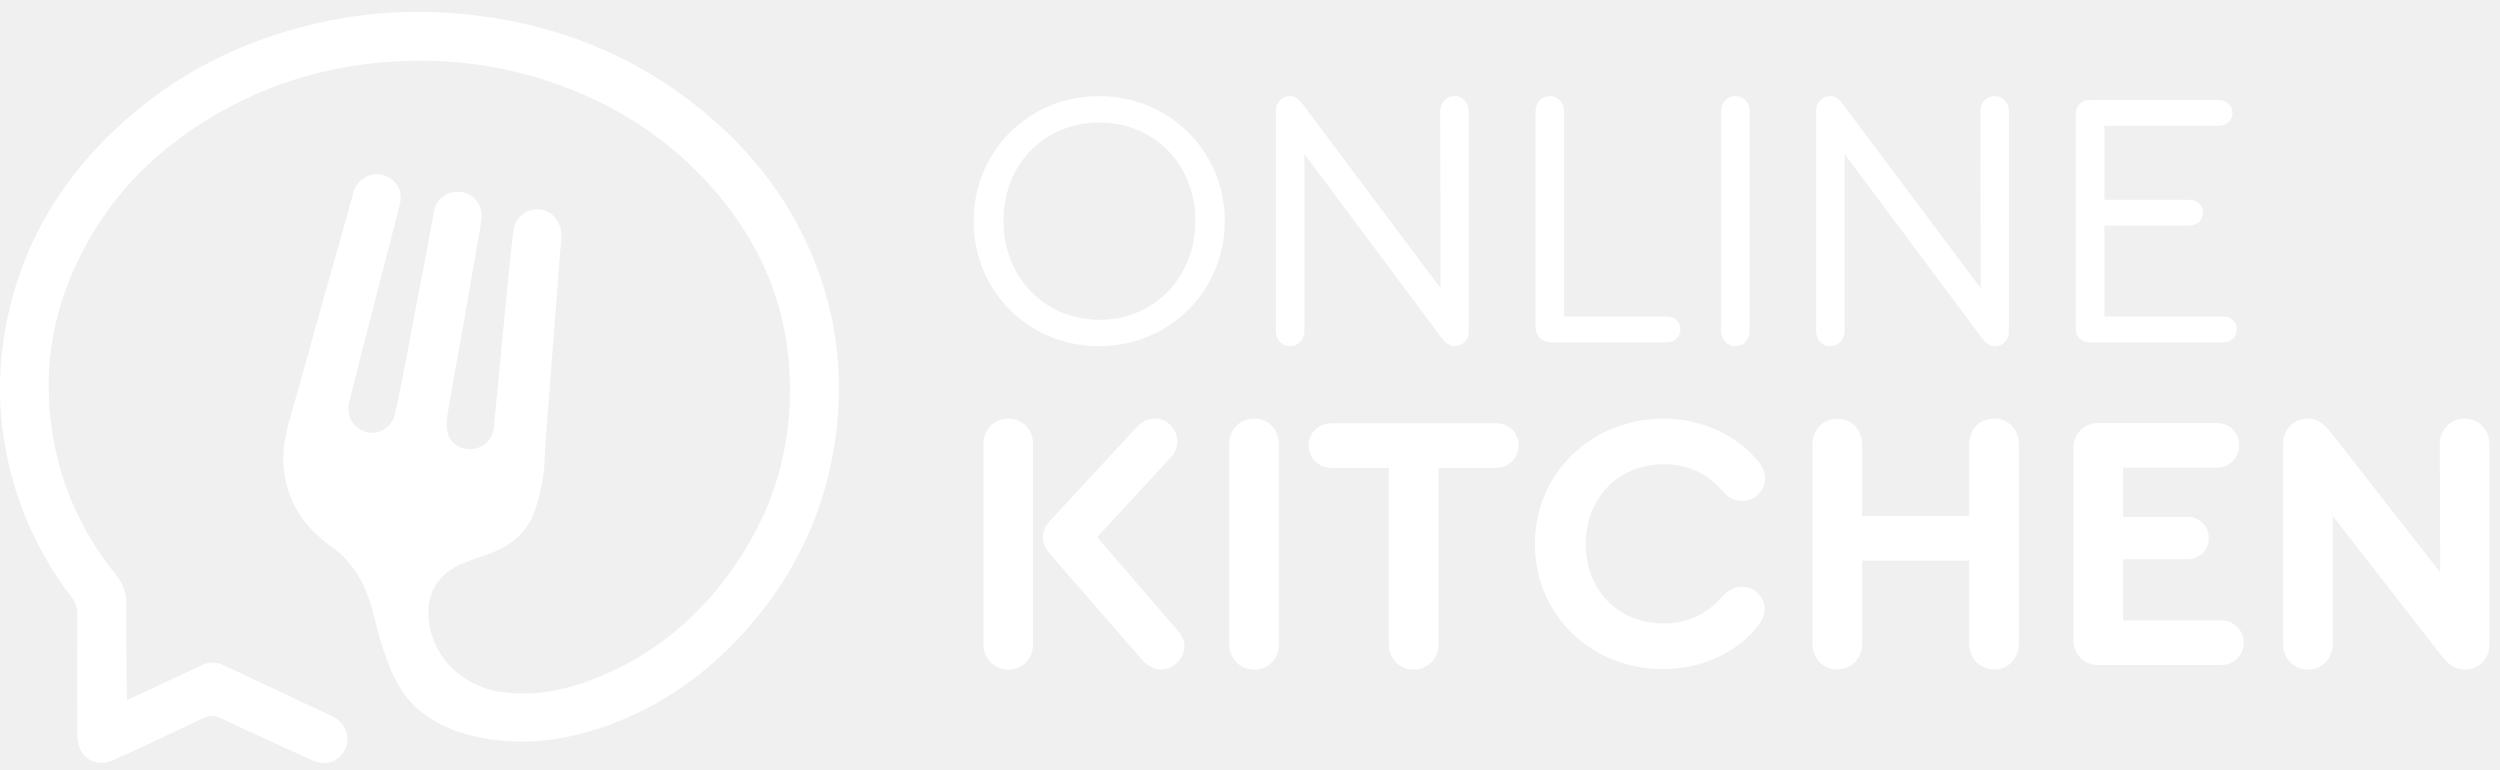
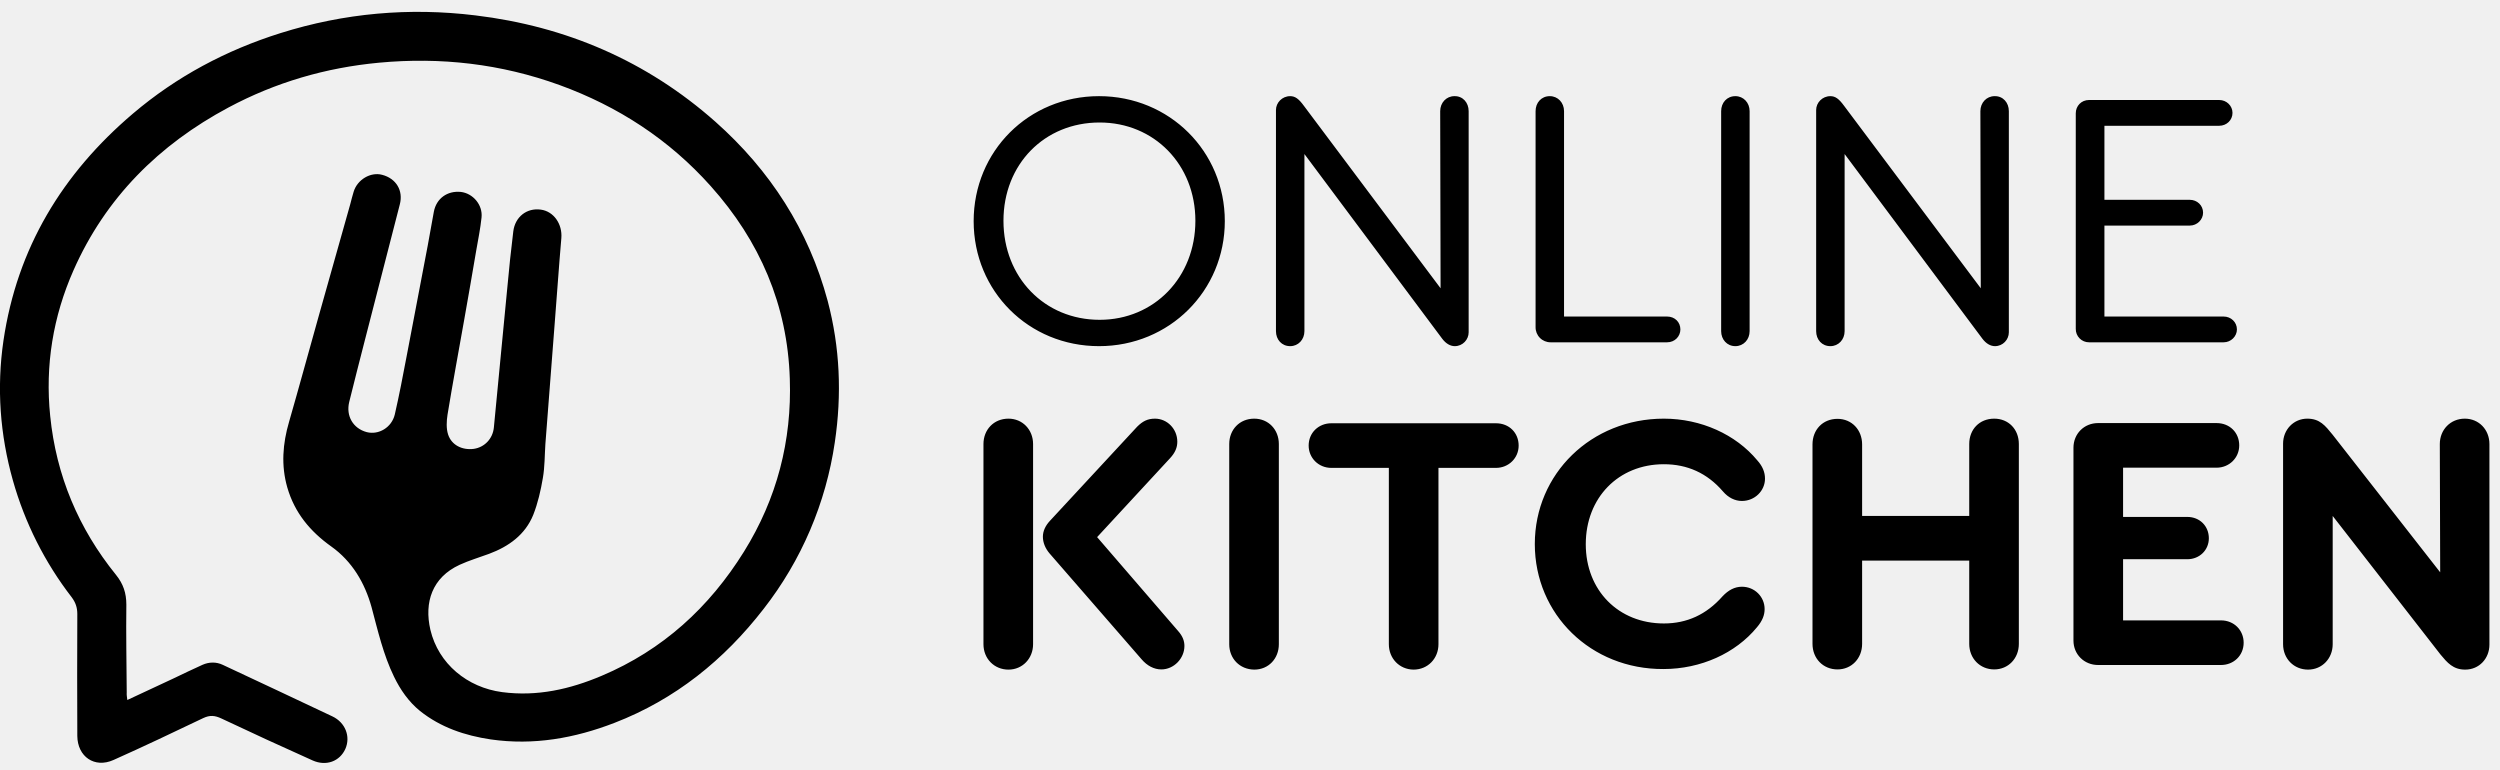
- <svg xmlns="http://www.w3.org/2000/svg" xmlns:xlink="http://www.w3.org/1999/xlink" viewBox="0 0 130 40">
-   <defs>
-     <path id="a" d="M0 .62h43.62v39.06H0z" />
-   </defs>
-   <clipPath id="b">
-     <use xlink:href="#a" overflow="visible" />
-   </clipPath>
-   <g clip-path="url(#b)">
-     <defs>
-       <path id="c" d="M-223-37h1781v6960H-223z" />
-     </defs>
-     <clipPath id="d">
-       <use xlink:href="#c" overflow="visible" />
-     </clipPath>
-     <g clip-path="url(#d)">
-       <defs>
-         <path id="e" d="M-1 0h45v40H-1z" />
-       </defs>
-       <clipPath id="f">
-         <use xlink:href="#e" overflow="visible" />
-       </clipPath>
-       <g clip-path="url(#f)">
-         <defs>
-           <path id="g" d="M6.62 36.4c.85-.4 1.62-.76 2.4-1.12.5-.24 1-.48 1.51-.71.34-.15.71-.16 1.05 0 1.9.89 3.8 1.78 5.7 2.68.68.32.96 1.05.68 1.69-.29.65-1 .92-1.71.6-1.59-.71-3.17-1.44-4.74-2.18-.34-.16-.6-.18-.94-.02-1.55.74-3.1 1.48-4.67 2.18-.98.44-1.87-.17-1.88-1.25-.01-2.11-.01-4.23 0-6.34 0-.34-.09-.6-.29-.87a17.872 17.872 0 01-3.06-6.08C0 22.6-.18 20.17.18 17.71c.71-4.81 3.06-8.68 6.73-11.8 2.27-1.93 4.85-3.3 7.68-4.19C17.9.68 21.28.38 24.72.8c4.72.57 8.91 2.37 12.48 5.53 2.85 2.53 4.85 5.63 5.84 9.32.64 2.42.74 4.87.37 7.35a18.39 18.39 0 01-3.7 8.66c-2.06 2.66-4.6 4.71-7.76 5.93-2.07.8-4.21 1.18-6.43.86-1.34-.2-2.6-.62-3.68-1.48-.59-.48-1.02-1.1-1.35-1.78-.56-1.15-.84-2.39-1.17-3.62-.35-1.26-1.01-2.38-2.09-3.15-1.11-.79-1.91-1.76-2.29-3.07-.33-1.15-.24-2.28.09-3.41.53-1.84 1.03-3.68 1.55-5.53.54-1.93 1.09-3.85 1.63-5.78.06-.22.11-.44.18-.66.19-.63.88-1.04 1.48-.88.73.19 1.11.82.92 1.54l-1.83 7.11c-.27 1.05-.54 2.11-.8 3.16-.18.73.2 1.38.91 1.57.62.16 1.3-.24 1.46-.92.23-1 .42-2 .61-3 .37-1.92.73-3.85 1.1-5.77.11-.59.21-1.18.32-1.77.13-.69.7-1.1 1.4-1.03.63.07 1.15.67 1.08 1.33-.06.58-.18 1.16-.28 1.74-.2 1.19-.41 2.38-.62 3.57-.29 1.65-.6 3.3-.87 4.95-.05.33-.07.71.03 1.02.18.56.74.83 1.34.75.55-.08.98-.52 1.04-1.1.24-2.43.46-4.85.7-7.28.09-.98.19-1.95.31-2.92.09-.76.7-1.24 1.43-1.14.68.09 1.13.76 1.07 1.48-.13 1.5-.23 2.99-.35 4.49l-.48 6.22c-.04.59-.03 1.18-.13 1.76-.11.65-.26 1.31-.5 1.92-.42 1.04-1.28 1.65-2.3 2.03-.51.19-1.03.34-1.53.57-1.43.66-1.85 1.95-1.52 3.38.42 1.77 1.92 3 3.73 3.24 1.82.24 3.53-.15 5.18-.85 3.17-1.34 5.59-3.55 7.4-6.46 1.71-2.75 2.49-5.76 2.38-8.98-.12-3.84-1.56-7.17-4.11-10.02-2.17-2.43-4.82-4.15-7.87-5.26-3.04-1.1-6.16-1.46-9.38-1.16-2.77.26-5.38 1.02-7.83 2.33-3.61 1.93-6.39 4.69-8.06 8.47-1.06 2.4-1.48 4.94-1.21 7.57.31 3.09 1.47 5.85 3.42 8.26.38.47.54.95.54 1.55-.02 1.52.01 3.05.02 4.57-.01.11.01.22.03.39" />
-         </defs>
-         <clipPath id="h">
-           <use xlink:href="#g" overflow="visible" />
-         </clipPath>
-         <g clip-path="url(#h)">
-           <defs>
-             <path id="i" d="M0 0h44v40H0z" />
-           </defs>
-           <clipPath id="j">
-             <use xlink:href="#i" overflow="visible" />
-           </clipPath>
-           <path clip-path="url(#j)" fill="#FFF" d="M-5-4.38h53.62v49.06H-5z" />
-         </g>
-       </g>
-     </g>
-   </g>
-   <defs>
-     <path id="k" d="M63.69 11.5c0 3.62-2.88 6.5-6.54 6.5s-6.52-2.86-6.52-6.5S53.49 5 57.15 5s6.54 2.87 6.54 6.5m-11.51-.02c0 2.95 2.14 5.15 5 5.15 2.84 0 4.98-2.21 4.98-5.15 0-2.92-2.14-5.11-4.98-5.11-2.87 0-5 2.17-5 5.11" />
-   </defs>
-   <clipPath id="l">
-     <use xlink:href="#k" overflow="visible" />
-   </clipPath>
-   <g clip-path="url(#l)">
-     <defs>
-       <path id="m" d="M-223-37h1781v6960H-223z" />
-     </defs>
-     <clipPath id="n">
-       <use xlink:href="#m" overflow="visible" />
-     </clipPath>
-     <path clip-path="url(#n)" fill="#FFF" d="M45.63-.01h23.06v23H45.63z" />
-   </g>
-   <defs>
-     <path id="o" d="M76.37 5.78v11.5c0 .38-.31.72-.72.72-.23 0-.46-.13-.65-.38l-7.17-9.61v9.21c0 .44-.32.78-.74.78-.44 0-.74-.34-.74-.78V5.72c0-.38.32-.72.74-.72.25 0 .44.13.71.5l7.11 9.49-.02-9.21c0-.44.32-.78.74-.78.44-.01.74.34.74.78" />
-   </defs>
-   <clipPath id="p">
-     <use xlink:href="#o" overflow="visible" />
-   </clipPath>
-   <g clip-path="url(#p)">
-     <defs>
-       <path id="q" d="M-223-37h1781v6960H-223z" />
-     </defs>
-     <clipPath id="r">
-       <use xlink:href="#q" overflow="visible" />
-     </clipPath>
-     <path clip-path="url(#r)" fill="#FFF" d="M61.35-.01h20.03v23H61.35z" />
-   </g>
-   <defs>
-     <path id="s" d="M79.85 17.01V5.78c0-.44.3-.78.74-.78.42 0 .74.34.74.78v10.68h5.36c.4 0 .69.29.69.67 0 .36-.29.67-.69.67h-6.06a.777.777 0 01-.78-.79" />
-   </defs>
-   <clipPath id="t">
-     <use xlink:href="#s" overflow="visible" />
-   </clipPath>
-   <g clip-path="url(#t)">
-     <defs>
-       <path id="u" d="M-223-37h1781v6960H-223z" />
-     </defs>
-     <clipPath id="v">
-       <use xlink:href="#u" overflow="visible" />
-     </clipPath>
-     <path clip-path="url(#v)" fill="#FFF" d="M74.85-.01h17.53v22.79H74.85z" />
-   </g>
-   <defs>
-     <path id="w" d="M89.5 17.22V5.78c0-.44.3-.78.74-.78.42 0 .74.34.74.78v11.44c0 .44-.32.78-.74.78-.44 0-.74-.35-.74-.78" />
-   </defs>
-   <clipPath id="x">
-     <use xlink:href="#w" overflow="visible" />
-   </clipPath>
-   <g clip-path="url(#x)">
-     <defs>
-       <path id="y" d="M-223-37h1781v6960H-223z" />
-     </defs>
-     <clipPath id="z">
-       <use xlink:href="#y" overflow="visible" />
-     </clipPath>
-     <path clip-path="url(#z)" fill="#FFF" d="M84.5-.01h11.49v23H84.5z" />
-   </g>
-   <defs>
-     <path id="A" d="M104.46 5.78v11.5c0 .38-.31.72-.72.72-.23 0-.46-.13-.65-.38l-7.17-9.61v9.21c0 .44-.32.78-.74.78-.44 0-.74-.34-.74-.78V5.72c0-.38.32-.72.74-.72.25 0 .44.13.71.5l7.11 9.49-.02-9.21c0-.44.32-.78.74-.78.44-.01.74.34.74.78" />
-   </defs>
-   <clipPath id="B">
-     <use xlink:href="#A" overflow="visible" />
-   </clipPath>
-   <g clip-path="url(#B)">
-     <defs>
-       <path id="C" d="M-223-37h1781v6960H-223z" />
-     </defs>
-     <clipPath id="D">
-       <use xlink:href="#C" overflow="visible" />
-     </clipPath>
-     <path clip-path="url(#D)" fill="#FFF" d="M89.44-.01h20.03v23H89.44z" />
-   </g>
-   <defs>
-     <path id="E" d="M107.94 17.1V5.89c0-.38.29-.69.69-.69h6.77c.38 0 .69.3.69.67 0 .38-.31.67-.69.67h-5.97v3.85h4.44c.38 0 .69.29.69.67 0 .36-.31.67-.69.67h-4.44v4.73h6.2c.38 0 .69.29.69.67 0 .36-.31.67-.69.67h-7a.687.687 0 01-.69-.7" />
-   </defs>
-   <clipPath id="F">
-     <use xlink:href="#E" overflow="visible" />
-   </clipPath>
-   <g clip-path="url(#F)">
-     <defs>
-       <path id="G" d="M-223-37h1781v6960H-223z" />
-     </defs>
-     <clipPath id="H">
-       <use xlink:href="#G" overflow="visible" />
-     </clipPath>
-     <path clip-path="url(#H)" fill="#FFF" d="M102.94.2h18.37v22.58h-18.37z" />
-   </g>
-   <defs>
-     <path id="I" d="M53.72 23.09V33.5c0 .74-.55 1.32-1.28 1.32-.74 0-1.3-.57-1.3-1.32V23.09c0-.74.53-1.32 1.3-1.32.73 0 1.28.57 1.28 1.32m7.87 10.5c0 .65-.55 1.22-1.2 1.22-.38 0-.74-.19-1.03-.53l-4.79-5.51c-.21-.25-.34-.55-.34-.86 0-.29.13-.57.36-.82l4.54-4.9c.29-.29.55-.42.93-.42.63 0 1.16.53 1.16 1.2 0 .3-.11.57-.38.86l-3.79 4.1 4.21 4.88c.24.27.33.52.33.78" />
-   </defs>
-   <clipPath id="J">
-     <use xlink:href="#I" overflow="visible" />
-   </clipPath>
-   <g clip-path="url(#J)">
-     <defs>
-       <path id="K" d="M-223-37h1781v6960H-223z" />
-     </defs>
-     <clipPath id="L">
-       <use xlink:href="#K" overflow="visible" />
-     </clipPath>
-     <path clip-path="url(#L)" fill="#FFF" d="M46.15 16.77H66.6v23.04H46.15z" />
-   </g>
-   <defs>
-     <path id="M" d="M63.92 33.5V23.09c0-.74.53-1.32 1.3-1.32.74 0 1.28.57 1.28 1.32V33.5c0 .74-.53 1.32-1.28 1.32-.76-.01-1.3-.58-1.3-1.32" />
-   </defs>
-   <clipPath id="N">
-     <use xlink:href="#M" overflow="visible" />
-   </clipPath>
-   <g clip-path="url(#N)">
-     <defs>
-       <path id="O" d="M-223-37h1781v6960H-223z" />
-     </defs>
-     <clipPath id="P">
-       <use xlink:href="#O" overflow="visible" />
-     </clipPath>
-     <path clip-path="url(#P)" fill="#FFF" d="M58.92 16.77h12.57v23.04H58.92z" />
-   </g>
-   <defs>
-     <path id="Q" d="M72.22 33.5v-9.17h-2.99c-.67 0-1.18-.52-1.18-1.16 0-.67.52-1.16 1.18-1.16h8.56c.69 0 1.18.5 1.18 1.16 0 .65-.52 1.16-1.18 1.16H74.8v9.17c0 .74-.55 1.32-1.3 1.32-.73-.01-1.28-.58-1.28-1.32" />
-   </defs>
-   <clipPath id="R">
-     <use xlink:href="#Q" overflow="visible" />
-   </clipPath>
-   <g clip-path="url(#R)">
-     <defs>
-       <path id="S" d="M-223-37h1781v6960H-223z" />
-     </defs>
-     <clipPath id="T">
-       <use xlink:href="#S" overflow="visible" />
-     </clipPath>
-     <path clip-path="url(#T)" fill="#FFF" d="M63.04 17h20.93v22.81H63.04z" />
-   </g>
-   <defs>
-     <path id="U" d="M79.81 28.29c0-3.66 2.94-6.52 6.71-6.52 1.93 0 3.74.82 4.86 2.17.27.3.4.61.4.95 0 .63-.53 1.16-1.2 1.16-.36 0-.71-.17-.99-.5-.82-.95-1.85-1.41-3.07-1.41-2.36 0-4.06 1.74-4.06 4.16 0 2.4 1.7 4.12 4.06 4.12 1.2 0 2.21-.46 3.05-1.41.3-.32.63-.5 1.01-.5.67 0 1.18.53 1.18 1.16 0 .31-.11.61-.4.95-1.11 1.35-2.92 2.17-4.86 2.17-3.77.02-6.69-2.84-6.69-6.5" />
-   </defs>
-   <clipPath id="V">
-     <use xlink:href="#U" overflow="visible" />
-   </clipPath>
-   <g clip-path="url(#V)">
-     <defs>
-       <path id="W" d="M-223-37h1781v6960H-223z" />
-     </defs>
-     <clipPath id="X">
-       <use xlink:href="#W" overflow="visible" />
-     </clipPath>
-     <path clip-path="url(#X)" fill="#FFF" d="M74.81 16.77h21.97v23.04H74.81z" />
-   </g>
-   <defs>
-     <path id="Y" d="M94.25 33.48V23.11c0-.76.53-1.33 1.3-1.33.74 0 1.28.57 1.28 1.33v3.72h5.57v-3.74c0-.76.53-1.32 1.3-1.32.74 0 1.28.55 1.28 1.32v10.39c0 .76-.55 1.33-1.28 1.33-.74 0-1.3-.57-1.3-1.33v-4.33h-5.57v4.33c0 .76-.55 1.33-1.28 1.33-.75 0-1.3-.57-1.3-1.33" />
-   </defs>
-   <clipPath id="Z">
-     <use xlink:href="#Y" overflow="visible" />
-   </clipPath>
-   <g clip-path="url(#Z)">
-     <defs>
-       <path id="aa" d="M-223-37h1781v6960H-223z" />
-     </defs>
-     <clipPath id="ab">
-       <use xlink:href="#aa" overflow="visible" />
-     </clipPath>
-     <path clip-path="url(#ab)" fill="#FFF" d="M89.25 16.77h20.72v23.04H89.25z" />
-   </g>
-   <defs>
-     <path id="ac" d="M107.82 33.31V23.28c0-.72.55-1.28 1.28-1.28h6.16c.69 0 1.18.5 1.18 1.16 0 .65-.52 1.16-1.18 1.16h-4.86v2.56h3.34c.65 0 1.12.48 1.12 1.11 0 .61-.48 1.09-1.12 1.09h-3.34v3.18h5.09c.69 0 1.18.52 1.18 1.16 0 .67-.52 1.16-1.18 1.16h-6.39c-.72 0-1.28-.55-1.28-1.27" />
-   </defs>
-   <clipPath id="ad">
-     <use xlink:href="#ac" overflow="visible" />
-   </clipPath>
-   <g clip-path="url(#ad)">
-     <defs>
-       <path id="ae" d="M-223-37h1781v6960H-223z" />
-     </defs>
-     <clipPath id="af">
-       <use xlink:href="#ae" overflow="visible" />
-     </clipPath>
-     <path clip-path="url(#af)" fill="#FFF" d="M102.82 17h18.85v22.58h-18.85z" />
-   </g>
-   <defs>
-     <path id="ag" d="M129.45 23.09v10.43c0 .72-.53 1.3-1.26 1.3-.63 0-.93-.36-1.28-.78l-5.61-7.21v6.67c0 .74-.55 1.32-1.28 1.32-.74 0-1.3-.57-1.3-1.32V23.07c0-.73.55-1.3 1.26-1.3.65 0 .93.36 1.32.84l5.59 7.15-.02-6.67c0-.74.55-1.32 1.3-1.32.73 0 1.28.57 1.28 1.32" />
-   </defs>
-   <clipPath id="ah">
-     <use xlink:href="#ag" overflow="visible" />
-   </clipPath>
-   <g clip-path="url(#ah)">
-     <defs>
-       <path id="ai" d="M-223-37h1781v6960H-223z" />
-     </defs>
-     <clipPath id="aj">
-       <use xlink:href="#ai" overflow="visible" />
-     </clipPath>
-     <path clip-path="url(#aj)" fill="#FFF" d="M113.73 16.77h20.72v23.04h-20.72z" />
-   </g>
+ <svg xmlns="http://www.w3.org/2000/svg" viewBox="0 0 130 40">
+   <path d="M6.62 36.4c.85-.4 1.62-.76 2.4-1.12.5-.24 1-.48 1.51-.71.34-.15.71-.16 1.05 0 1.9.89 3.8 1.78 5.7 2.68.68.32.96 1.05.68 1.69-.29.65-1 .92-1.71.6-1.59-.71-3.17-1.44-4.74-2.18-.34-.16-.6-.18-.94-.02-1.55.74-3.1 1.48-4.67 2.18-.98.44-1.87-.17-1.88-1.25-.01-2.11-.01-4.23 0-6.34 0-.34-.09-.6-.29-.87a17.872 17.872 0 01-3.06-6.08C0 22.6-.18 20.17.18 17.71c.71-4.81 3.06-8.68 6.73-11.8 2.27-1.93 4.85-3.3 7.68-4.19C17.9.68 21.28.38 24.72.8c4.72.57 8.91 2.37 12.48 5.53 2.85 2.53 4.85 5.63 5.84 9.32.64 2.42.74 4.87.37 7.35a18.39 18.39 0 01-3.7 8.66c-2.06 2.66-4.6 4.71-7.76 5.93-2.07.8-4.21 1.18-6.43.86-1.34-.2-2.6-.62-3.68-1.48-.59-.48-1.02-1.1-1.35-1.78-.56-1.15-.84-2.39-1.17-3.62-.35-1.26-1.01-2.38-2.09-3.15-1.11-.79-1.91-1.76-2.29-3.07-.33-1.15-.24-2.28.09-3.41.53-1.84 1.03-3.68 1.55-5.53.54-1.93 1.09-3.85 1.63-5.78.06-.22.11-.44.18-.66.19-.63.88-1.04 1.48-.88.73.19 1.11.82.92 1.54l-1.83 7.11c-.27 1.05-.54 2.11-.8 3.16-.18.73.2 1.38.91 1.57.62.16 1.3-.24 1.46-.92.23-1 .42-2 .61-3 .37-1.92.73-3.85 1.1-5.77.11-.59.21-1.18.32-1.77.13-.69.7-1.1 1.4-1.03.63.07 1.15.67 1.08 1.33-.06.58-.18 1.16-.28 1.74-.2 1.19-.41 2.38-.62 3.57-.29 1.65-.6 3.3-.87 4.95-.05.33-.07.71.03 1.02.18.56.74.83 1.34.75.55-.08.98-.52 1.04-1.1.24-2.43.46-4.85.7-7.28.09-.98.19-1.95.31-2.92.09-.76.7-1.24 1.43-1.14.68.09 1.13.76 1.07 1.48-.13 1.5-.23 2.99-.35 4.49l-.48 6.22c-.04.59-.03 1.18-.13 1.76-.11.65-.26 1.31-.5 1.92-.42 1.04-1.28 1.65-2.3 2.03-.51.19-1.03.34-1.53.57-1.43.66-1.85 1.95-1.52 3.38.42 1.77 1.92 3 3.73 3.24 1.82.24 3.53-.15 5.18-.85 3.17-1.34 5.59-3.55 7.4-6.46 1.71-2.75 2.49-5.76 2.38-8.98-.12-3.84-1.56-7.17-4.11-10.02-2.17-2.43-4.82-4.15-7.87-5.26-3.04-1.1-6.16-1.46-9.38-1.16-2.77.26-5.38 1.02-7.83 2.33-3.61 1.93-6.39 4.69-8.06 8.47-1.06 2.4-1.48 4.94-1.21 7.57.31 3.09 1.47 5.85 3.42 8.26.38.47.54.95.54 1.55-.02 1.52.01 3.05.02 4.57-.01.11.01.22.03.39m57.07-24.9c0 3.62-2.88 6.5-6.54 6.5s-6.52-2.86-6.52-6.5S53.49 5 57.15 5s6.54 2.87 6.54 6.5m-11.51-.02c0 2.95 2.14 5.15 5 5.15 2.84 0 4.98-2.21 4.98-5.15 0-2.92-2.14-5.11-4.98-5.11-2.87 0-5 2.17-5 5.11m24.19-5.7v11.5c0 .38-.31.72-.72.72-.23 0-.46-.13-.65-.38l-7.17-9.61v9.21c0 .44-.32.78-.74.78-.44 0-.74-.34-.74-.78V5.72c0-.38.32-.72.74-.72.25 0 .44.13.71.5l7.11 9.49-.02-9.21c0-.44.32-.78.74-.78.44-.01.74.34.74.78m3.48 11.23V5.78c0-.44.3-.78.74-.78.42 0 .74.34.74.78v10.68h5.36c.4 0 .69.29.69.67 0 .36-.29.67-.69.67h-6.06a.777.777 0 01-.78-.79m9.65.21V5.78c0-.44.3-.78.74-.78.42 0 .74.34.74.78v11.44c0 .44-.32.78-.74.78-.44 0-.74-.35-.74-.78m14.96-11.44v11.5c0 .38-.31.72-.72.72-.23 0-.46-.13-.65-.38l-7.17-9.61v9.21c0 .44-.32.78-.74.78-.44 0-.74-.34-.74-.78V5.72c0-.38.32-.72.74-.72.25 0 .44.13.71.5l7.11 9.49-.02-9.21c0-.44.32-.78.74-.78.44-.01.74.34.74.78m3.48 11.32V5.89c0-.38.29-.69.69-.69h6.77c.38 0 .69.3.69.67 0 .38-.31.67-.69.67h-5.97v3.85h4.44c.38 0 .69.29.69.67 0 .36-.31.67-.69.67h-4.44v4.73h6.2c.38 0 .69.29.69.67 0 .36-.31.67-.69.67h-7a.687.687 0 01-.69-.7m-54.22 5.99V33.5c0 .74-.55 1.32-1.28 1.32-.74 0-1.3-.57-1.3-1.32V23.09c0-.74.53-1.32 1.3-1.32.73 0 1.28.57 1.28 1.32m7.87 10.5c0 .65-.55 1.22-1.2 1.22-.38 0-.74-.19-1.03-.53l-4.79-5.51c-.21-.25-.34-.55-.34-.86 0-.29.13-.57.36-.82l4.54-4.9c.29-.29.55-.42.93-.42.63 0 1.16.53 1.16 1.2 0 .3-.11.57-.38.86l-3.79 4.1 4.21 4.88c.24.27.33.52.33.78m2.33-.09V23.09c0-.74.53-1.32 1.3-1.32.74 0 1.28.57 1.28 1.32V33.5c0 .74-.53 1.32-1.28 1.32-.76-.01-1.3-.58-1.3-1.32m8.3 0v-9.17h-2.99c-.67 0-1.18-.52-1.18-1.16 0-.67.52-1.16 1.18-1.16h8.56c.69 0 1.18.5 1.18 1.16 0 .65-.52 1.16-1.18 1.16H74.8v9.17c0 .74-.55 1.32-1.3 1.32-.73-.01-1.28-.58-1.28-1.32m7.59-5.21c0-3.66 2.94-6.52 6.71-6.52 1.93 0 3.74.82 4.86 2.17.27.3.4.61.4.95 0 .63-.53 1.16-1.2 1.16-.36 0-.71-.17-.99-.5-.82-.95-1.85-1.41-3.07-1.41-2.36 0-4.06 1.74-4.06 4.16 0 2.4 1.7 4.12 4.06 4.12 1.2 0 2.21-.46 3.05-1.41.3-.32.63-.5 1.01-.5.67 0 1.18.53 1.18 1.16 0 .31-.11.61-.4.95-1.11 1.35-2.92 2.17-4.86 2.17-3.77.02-6.69-2.84-6.69-6.5m14.44 5.19V23.11c0-.76.53-1.33 1.3-1.33.74 0 1.28.57 1.28 1.33v3.72h5.57v-3.74c0-.76.53-1.32 1.3-1.32.74 0 1.28.55 1.28 1.32v10.39c0 .76-.55 1.33-1.28 1.33-.74 0-1.3-.57-1.3-1.33v-4.33h-5.57v4.33c0 .76-.55 1.33-1.28 1.33-.75 0-1.3-.57-1.3-1.33m13.57-.17V23.28c0-.72.55-1.28 1.28-1.28h6.16c.69 0 1.18.5 1.18 1.16 0 .65-.52 1.16-1.18 1.16h-4.86v2.56h3.34c.65 0 1.12.48 1.12 1.11 0 .61-.48 1.09-1.12 1.09h-3.34v3.18h5.09c.69 0 1.18.52 1.18 1.16 0 .67-.52 1.16-1.18 1.16h-6.39c-.72 0-1.28-.55-1.28-1.27m21.63-10.22v10.43c0 .72-.53 1.3-1.26 1.3-.63 0-.93-.36-1.28-.78l-5.61-7.21v6.67c0 .74-.55 1.32-1.28 1.32-.74 0-1.3-.57-1.3-1.32V23.07c0-.73.55-1.3 1.26-1.3.65 0 .93.36 1.32.84l5.59 7.15-.02-6.67c0-.74.55-1.32 1.3-1.32.73 0 1.28.57 1.28 1.32" />
</svg>
